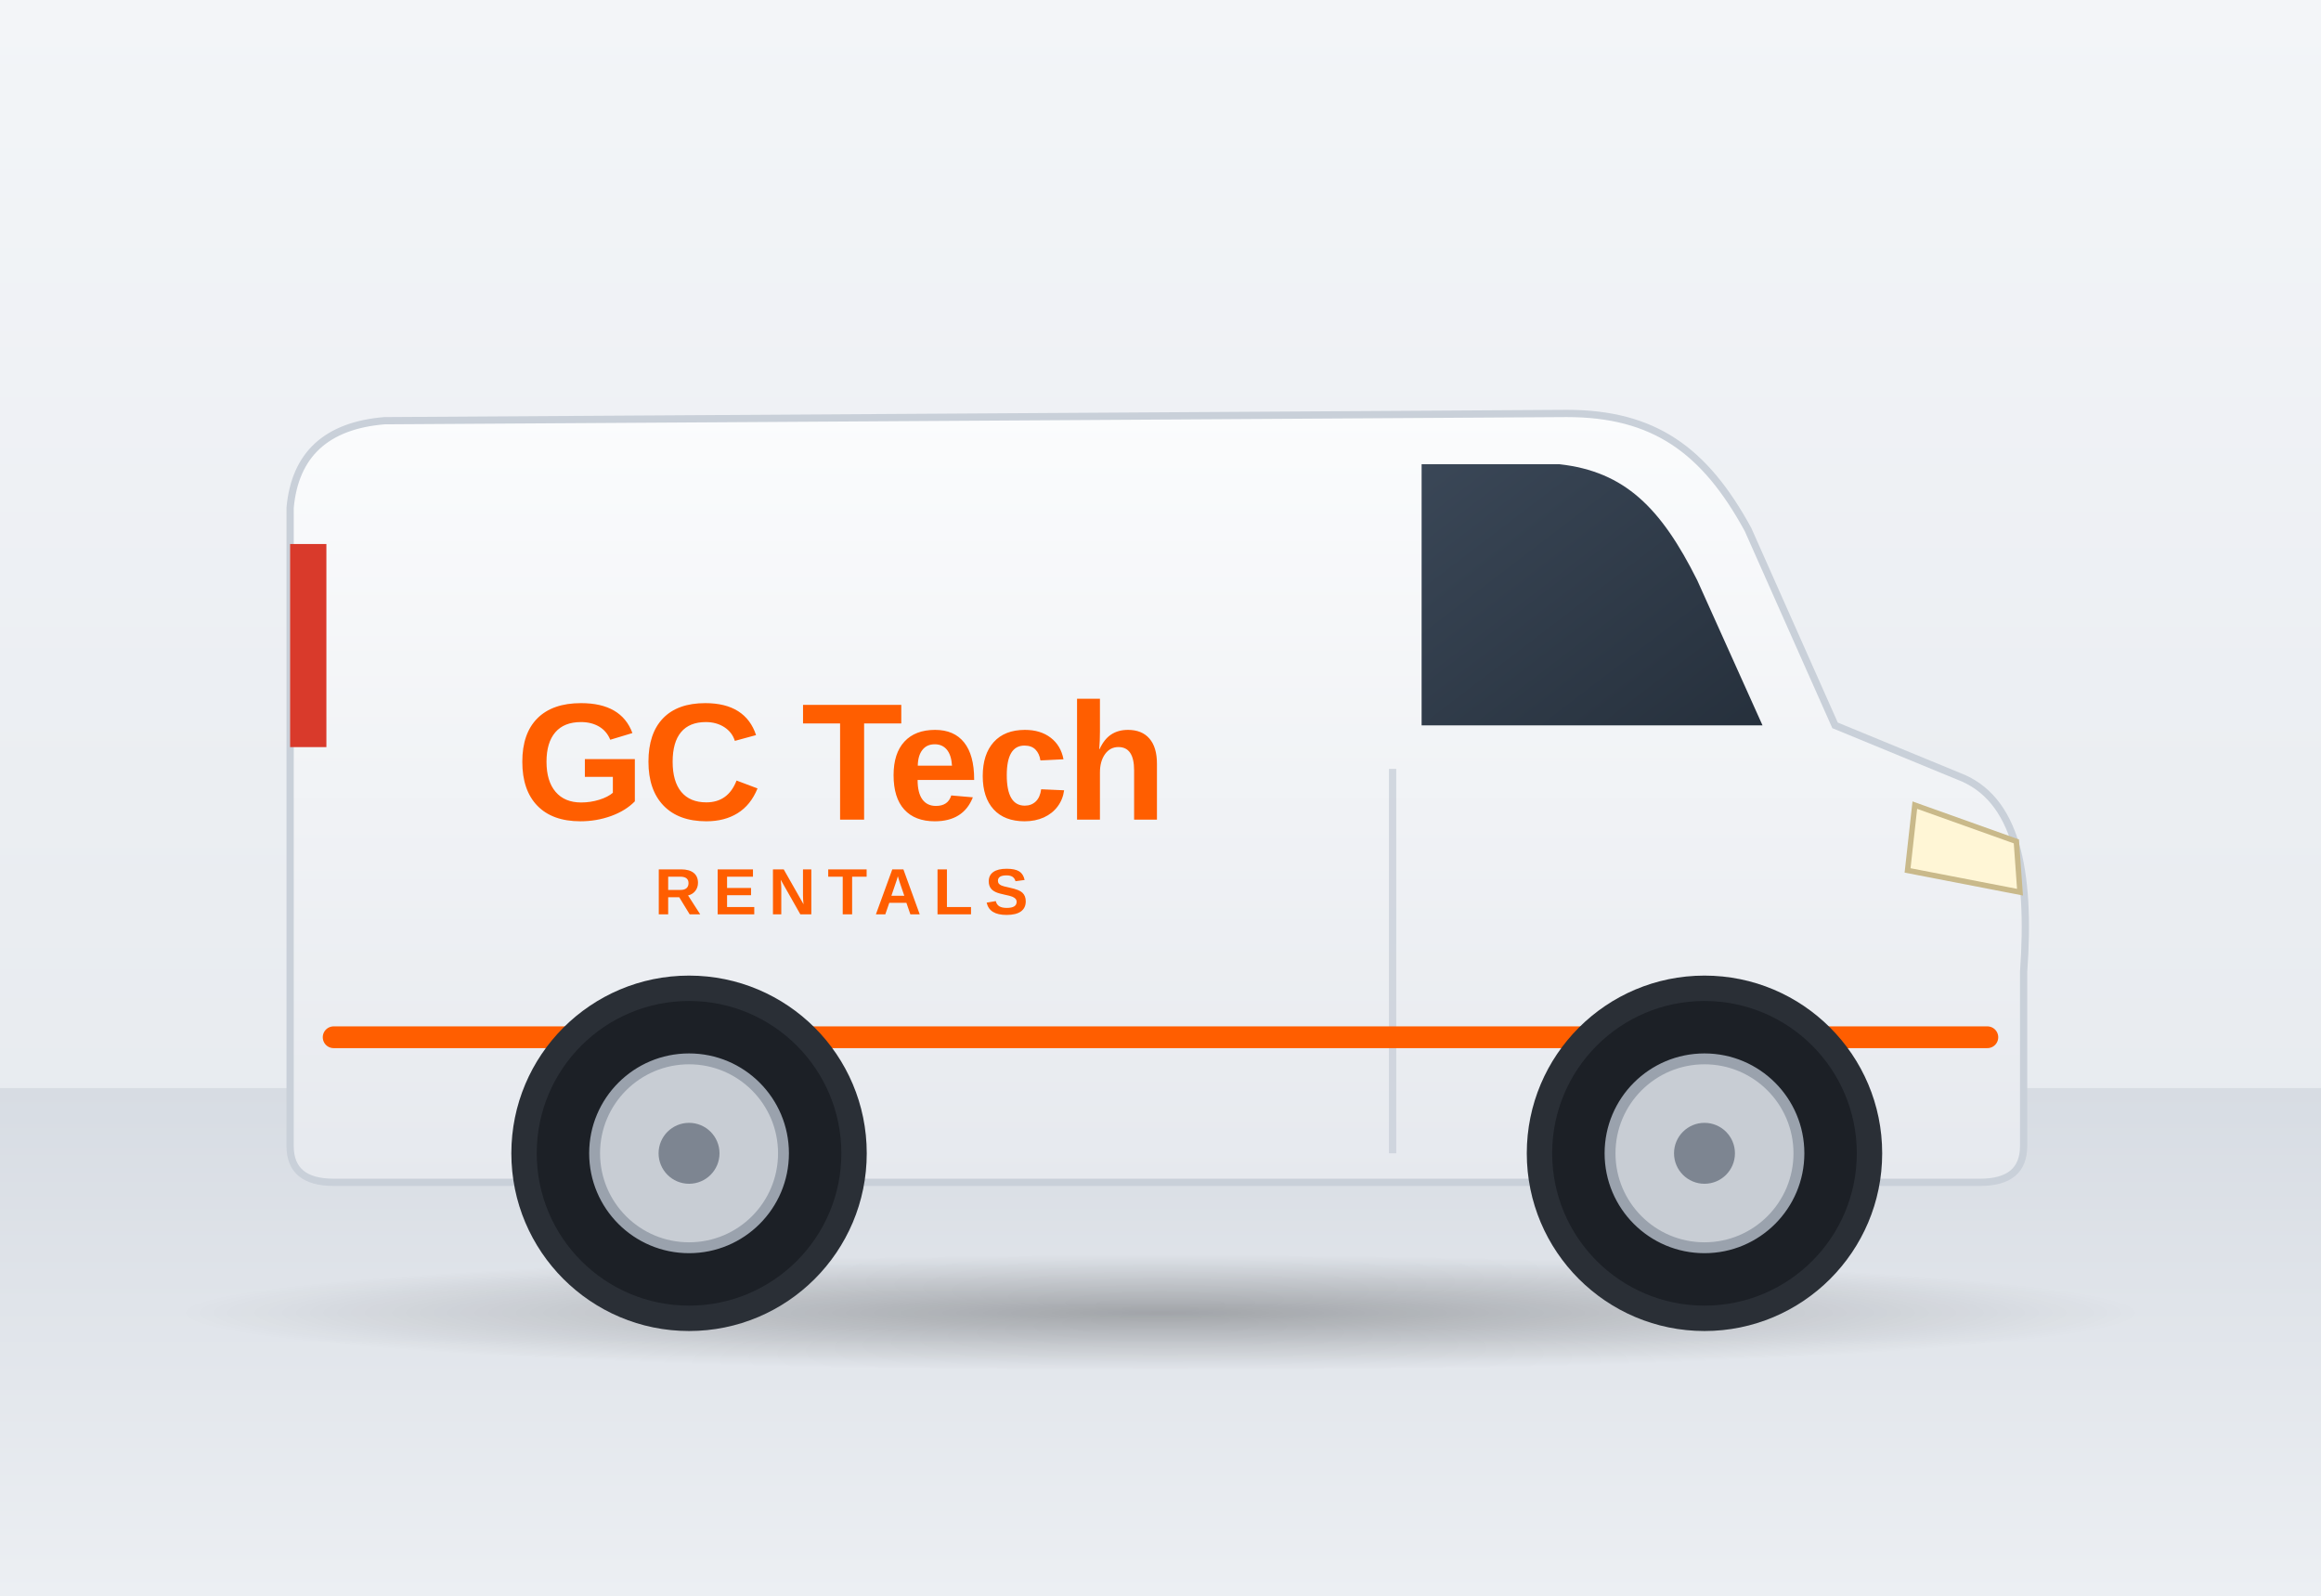
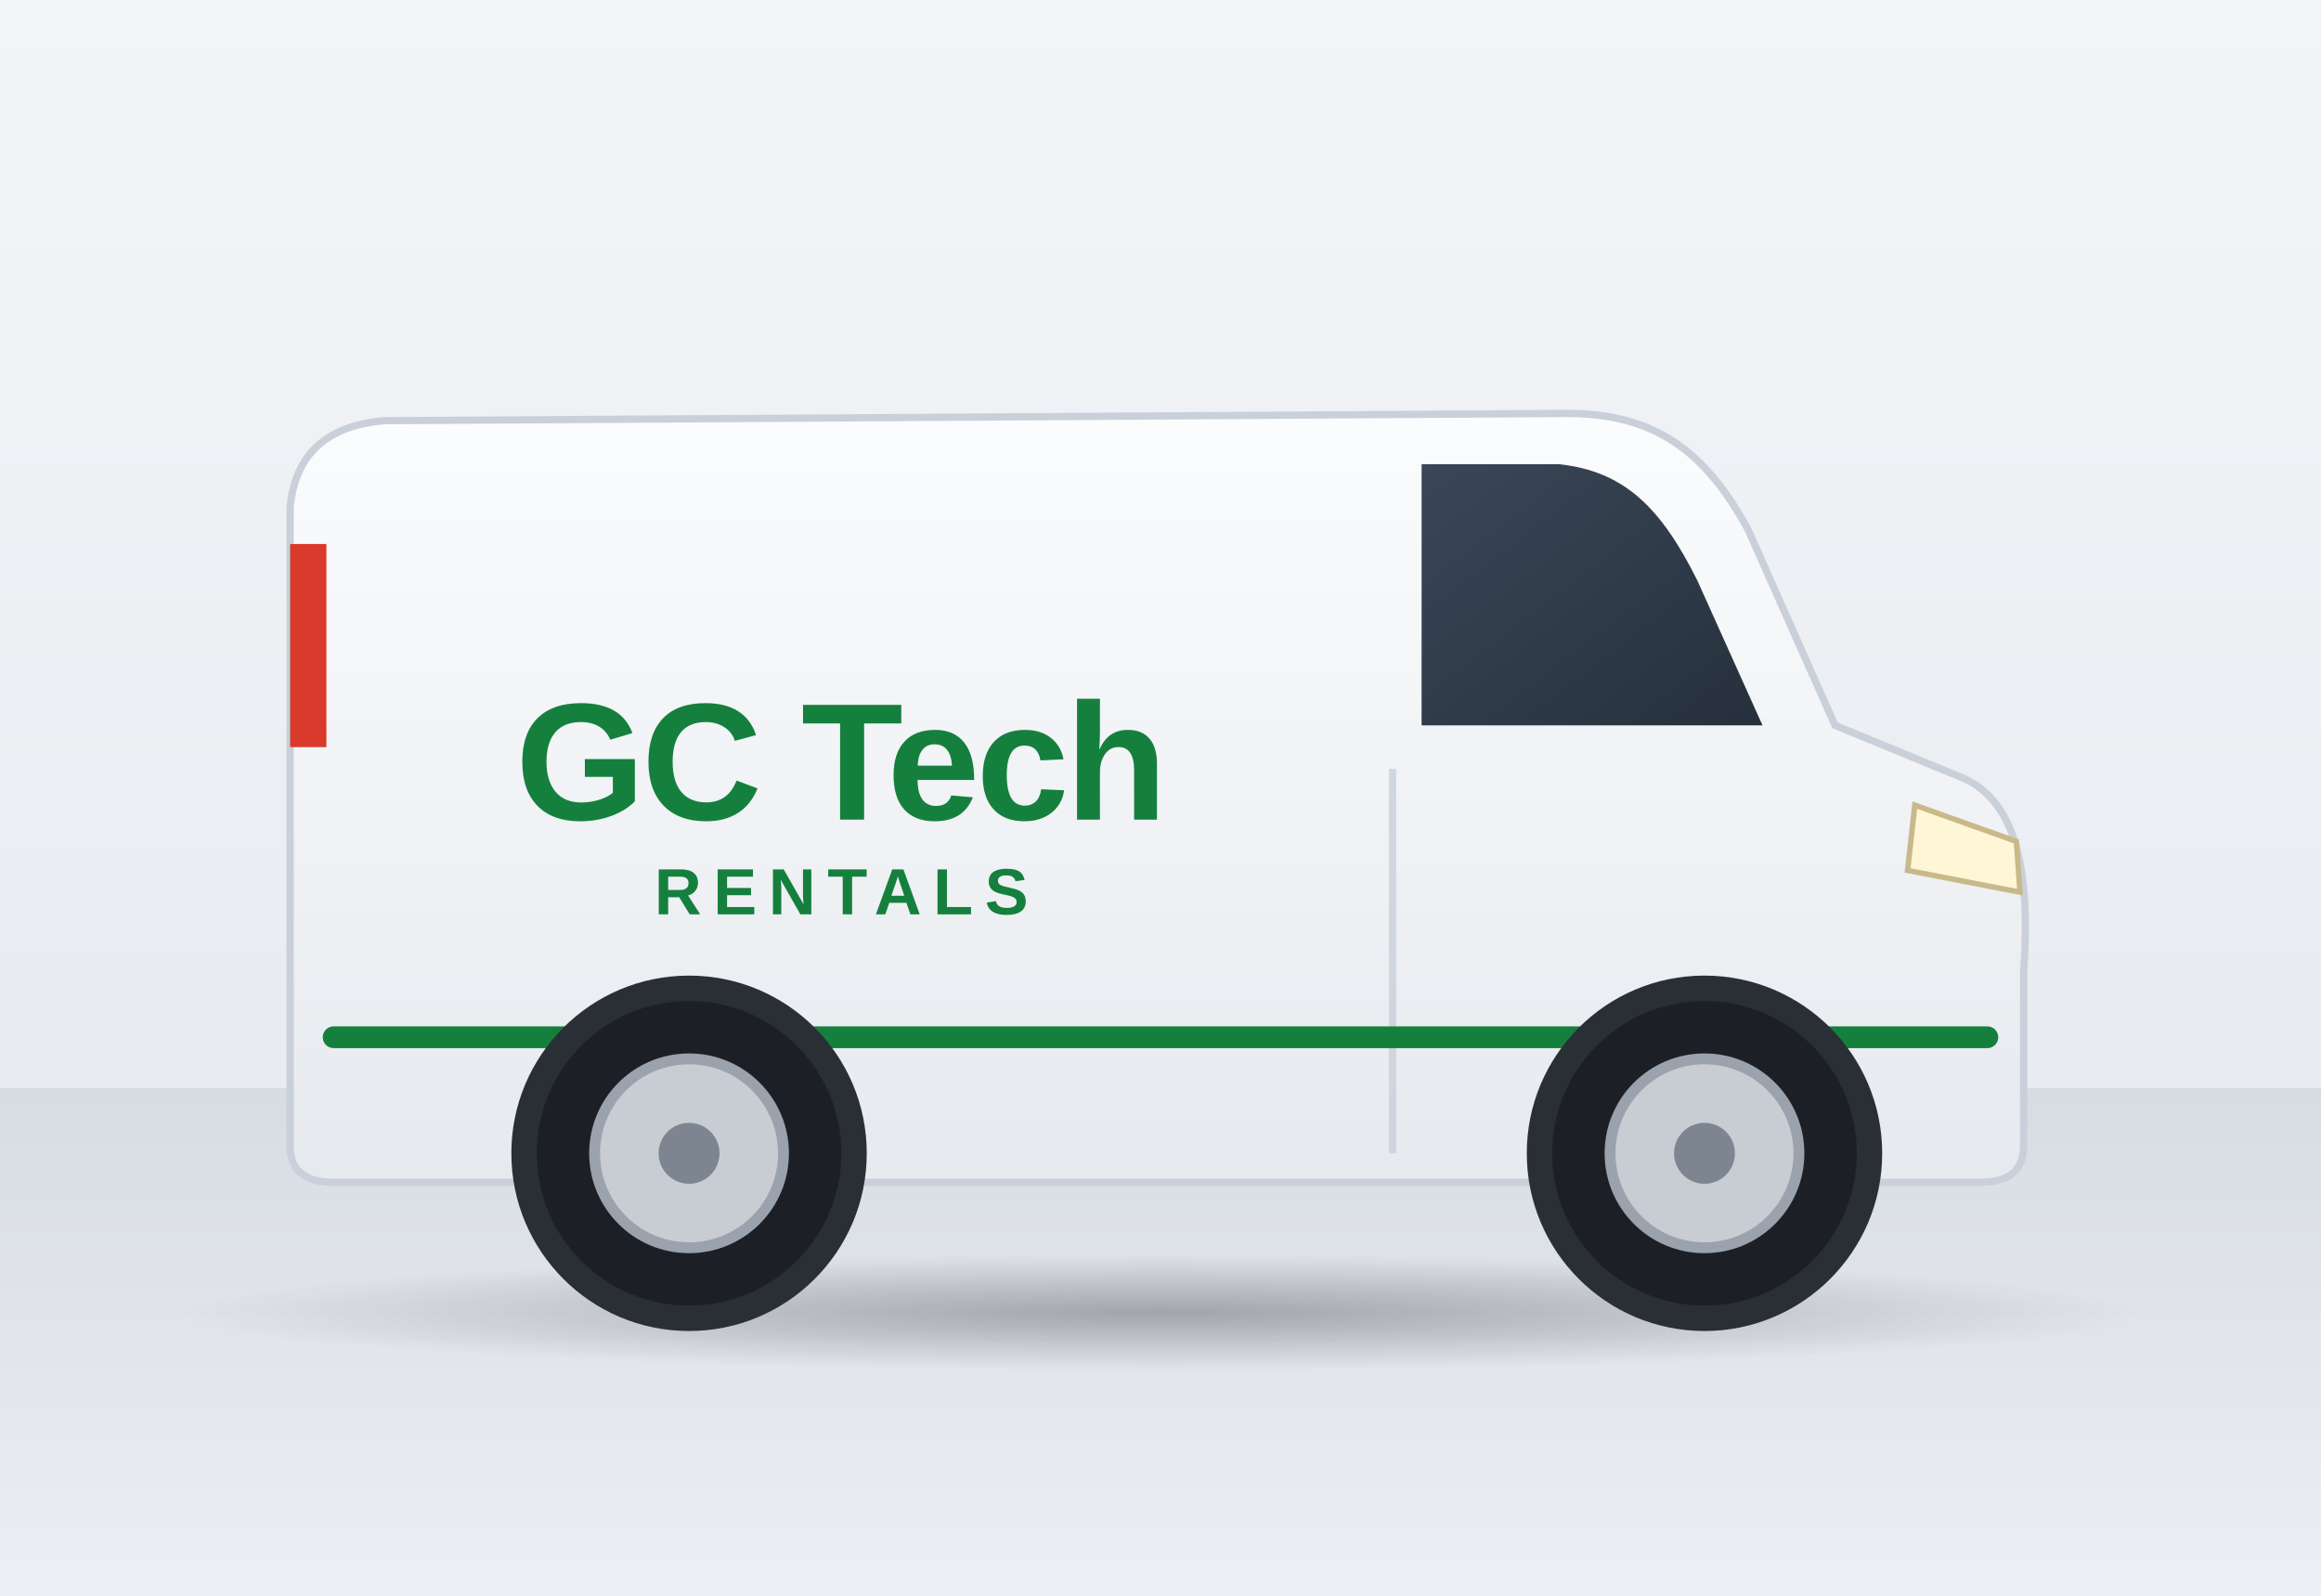
<svg xmlns="http://www.w3.org/2000/svg" viewBox="0 0 640 440" role="img" aria-label="Cargo van">
  <defs>
    <linearGradient id="wall" x1="0" y1="0" x2="0" y2="1">
      <stop offset="0" stop-color="#f3f5f8" />
      <stop offset="1" stop-color="#e3e7ec" />
    </linearGradient>
    <linearGradient id="floor" x1="0" y1="0" x2="0" y2="1">
      <stop offset="0" stop-color="#d7dce3" />
      <stop offset="1" stop-color="#eceff3" />
    </linearGradient>
    <linearGradient id="paint" x1="0" y1="0" x2="0" y2="1">
      <stop offset="0" stop-color="#fbfcfd" />
      <stop offset="1" stop-color="#e6e9ee" />
    </linearGradient>
    <linearGradient id="glass" x1="0" y1="0" x2="1" y2="1">
      <stop offset="0" stop-color="#3a4757" />
      <stop offset="1" stop-color="#26303c" />
    </linearGradient>
    <radialGradient id="shadow" cx="0.5" cy="0.5" r="0.5">
      <stop offset="0" stop-color="#000" stop-opacity=".28" />
      <stop offset="1" stop-color="#000" stop-opacity="0" />
    </radialGradient>
  </defs>
  <rect width="640" height="440" fill="url(#wall)" />
  <rect y="300" width="640" height="140" fill="url(#floor)" />
  <ellipse cx="320" cy="362" rx="270" ry="16" fill="url(#shadow)" />
  <path d="M80,316 L80,140 Q82,118 106,116 L432,114 C456,114 470,124 482,146 L506,200 L540,214 C556,220 560,240 558,268 L558,316 Q558,326 546,326 L92,326 Q80,326 80,316 Z" fill="url(#paint)" stroke="#c9d0d9" stroke-width="2" />
  <path d="M392,128 L430,128 C448,130 458,140 468,160 L486,200 L392,200 Z" fill="url(#glass)" />
  <path d="M384,212 L384,318" stroke="#c9d0d9" stroke-width="2" opacity=".8" />
-   <path d="M92,286 L548,286" stroke="#FF5E00" stroke-width="6" stroke-linecap="round" />
+   <path d="M92,286 L548,286" stroke="#15803D" stroke-width="6" stroke-linecap="round" />
  <path d="M80,150 L90,150 L90,206 L80,206 Z" fill="#d93a2b" />
  <path d="M528,222 L556,232 L557,246 L526,240 Z" fill="#fff6d6" stroke="#c9b98a" stroke-width="1.5" />
-   <text x="232" y="226" text-anchor="middle" font-family="Arial, Helvetica, sans-serif" font-weight="800" font-size="46" fill="#FF5E00" letter-spacing="-1">GC Tech</text>
-   <text x="232" y="252.1" text-anchor="middle" font-family="Arial, Helvetica, sans-serif" font-weight="700" font-size="18" fill="#FF5E00" letter-spacing="3.24">RENTALS</text>
+   <text x="232" y="226" text-anchor="middle" font-family="Arial, Helvetica, sans-serif" font-weight="800" font-size="46" fill="#15803D" letter-spacing="-1">GC Tech</text>
+   <text x="232" y="252.1" text-anchor="middle" font-family="Arial, Helvetica, sans-serif" font-weight="700" font-size="18" fill="#15803D" letter-spacing="3.24">RENTALS</text>
  <circle cx="190" cy="318" r="49" fill="#2a2f36" />
  <circle cx="190" cy="318" r="42" fill="#1c2026" />
  <circle cx="190" cy="318" r="26.04" fill="#c8cdd4" />
  <circle cx="190" cy="318" r="26.04" fill="none" stroke="#9aa2ad" stroke-width="3" />
  <circle cx="190" cy="318" r="8.4" fill="#7d8591" />
  <circle cx="470" cy="318" r="49" fill="#2a2f36" />
  <circle cx="470" cy="318" r="42" fill="#1c2026" />
  <circle cx="470" cy="318" r="26.04" fill="#c8cdd4" />
  <circle cx="470" cy="318" r="26.04" fill="none" stroke="#9aa2ad" stroke-width="3" />
  <circle cx="470" cy="318" r="8.4" fill="#7d8591" />
</svg>
